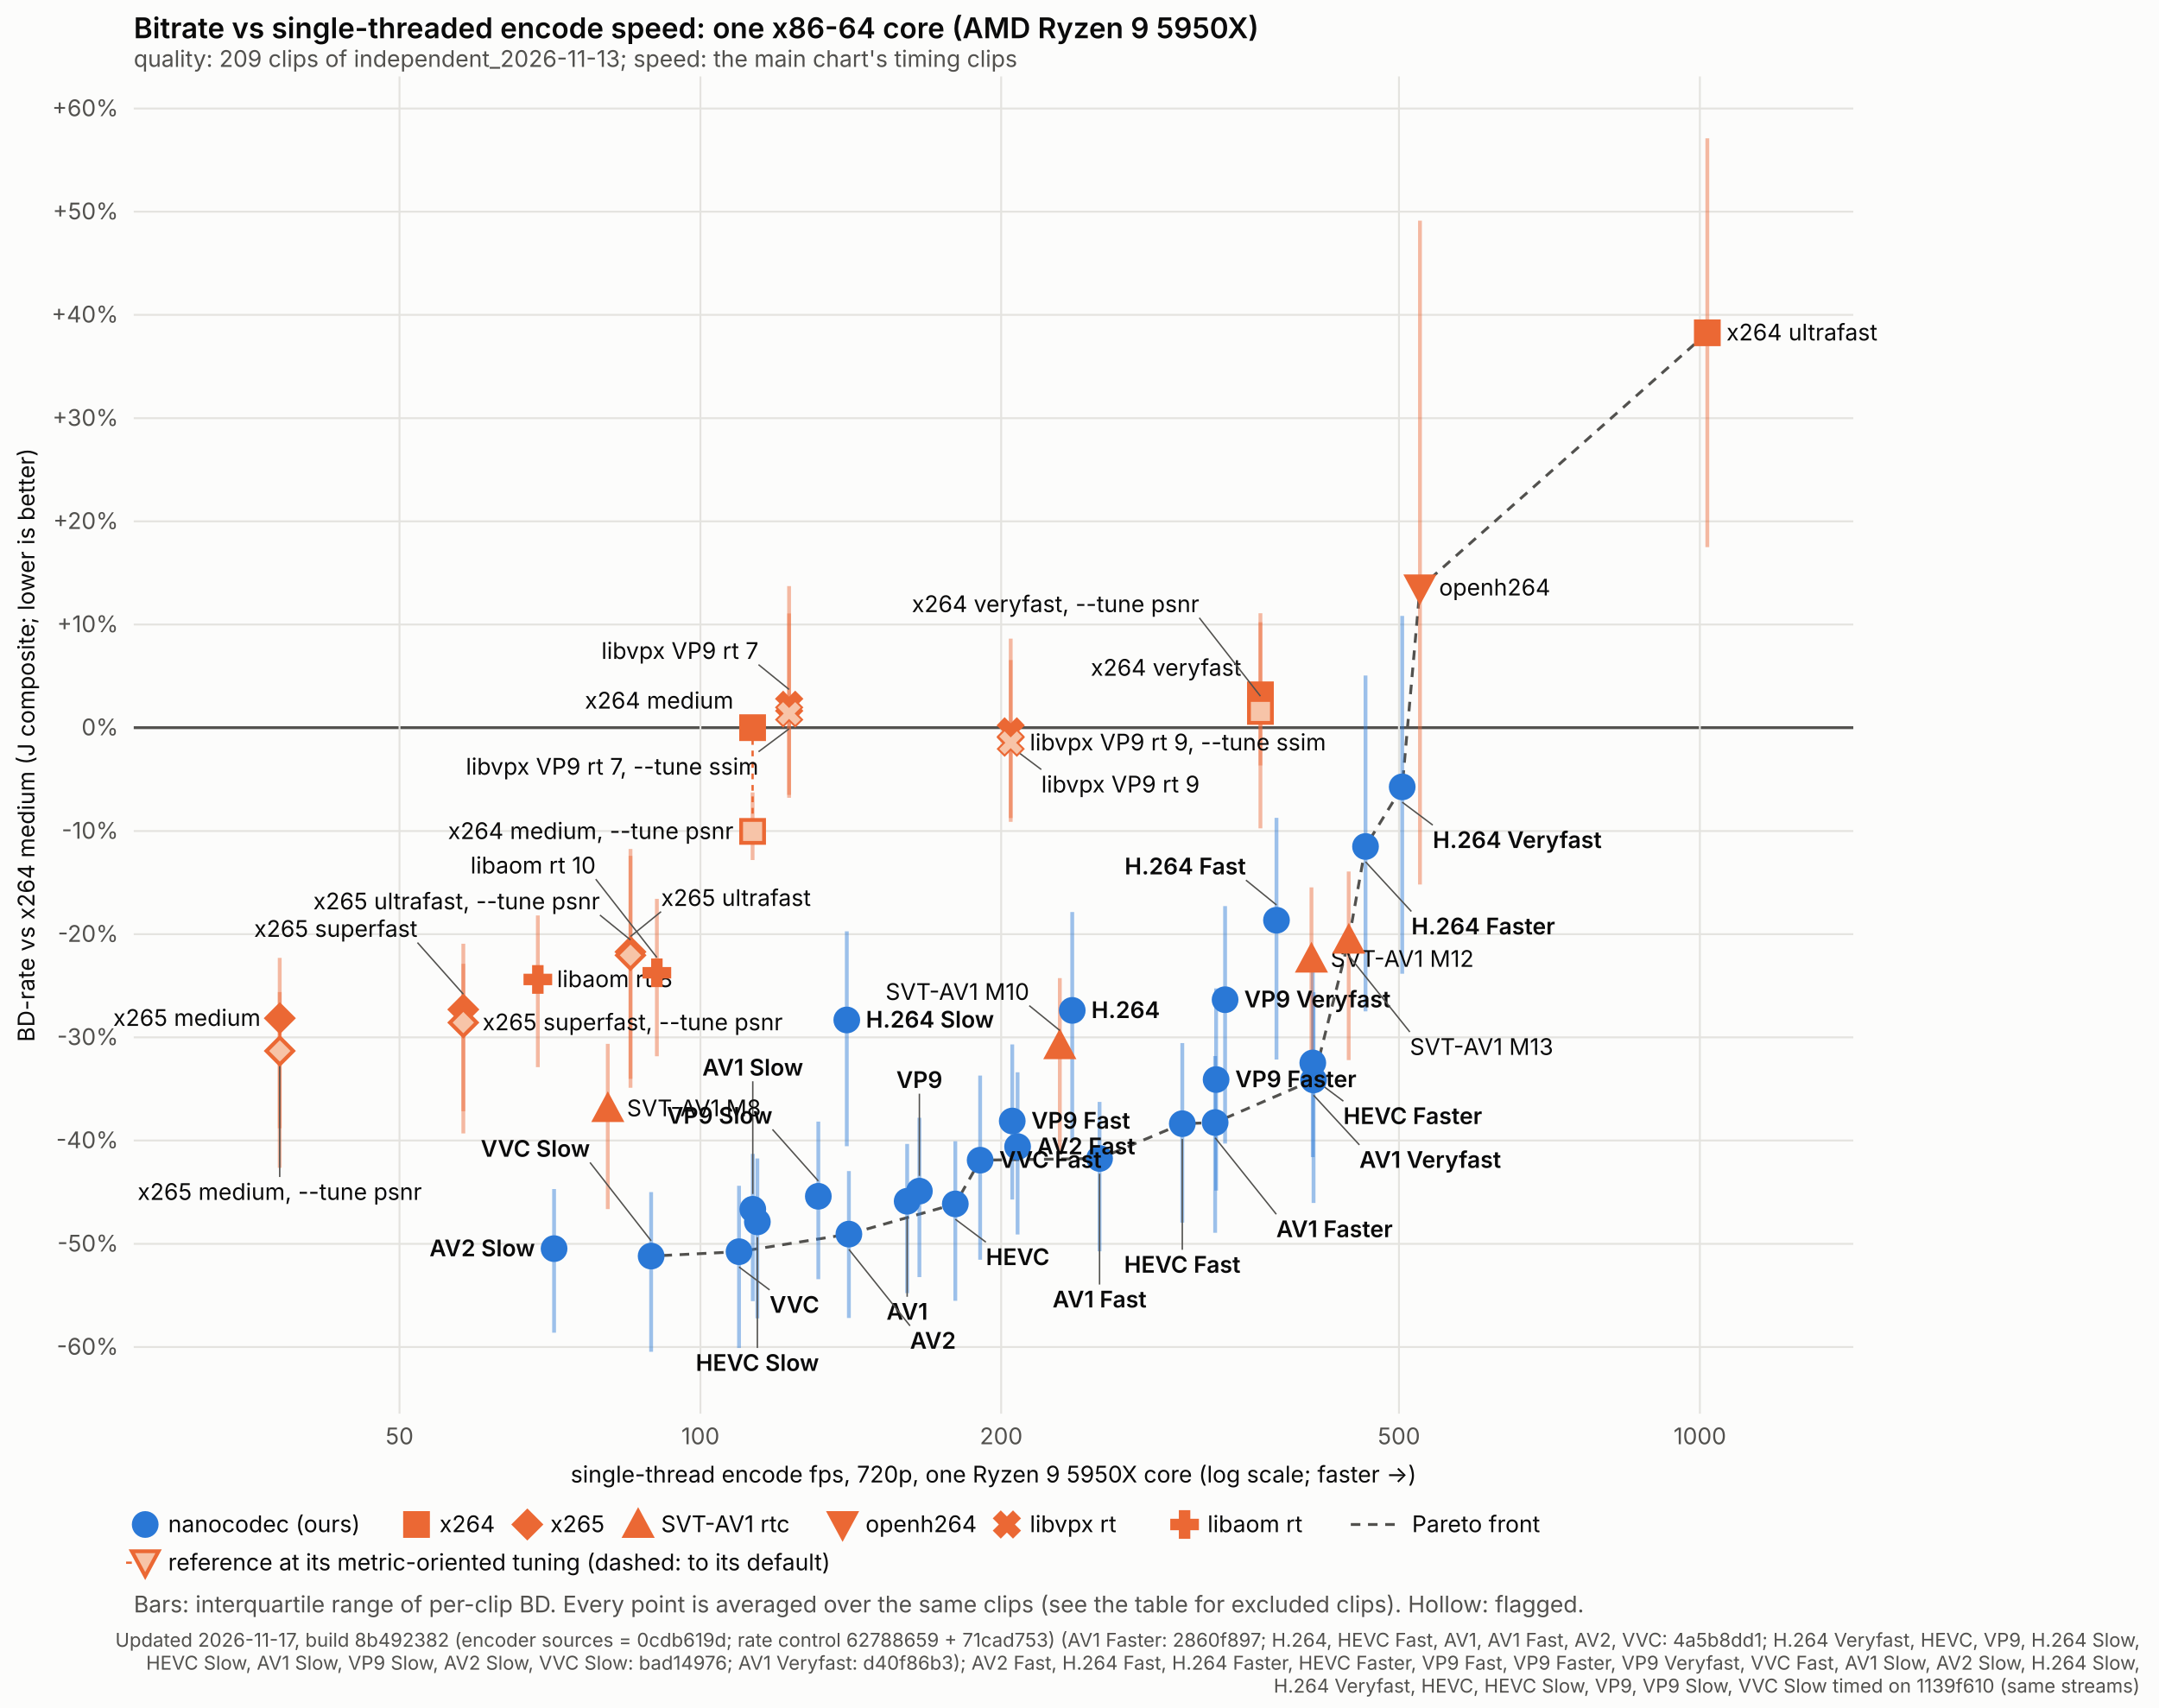
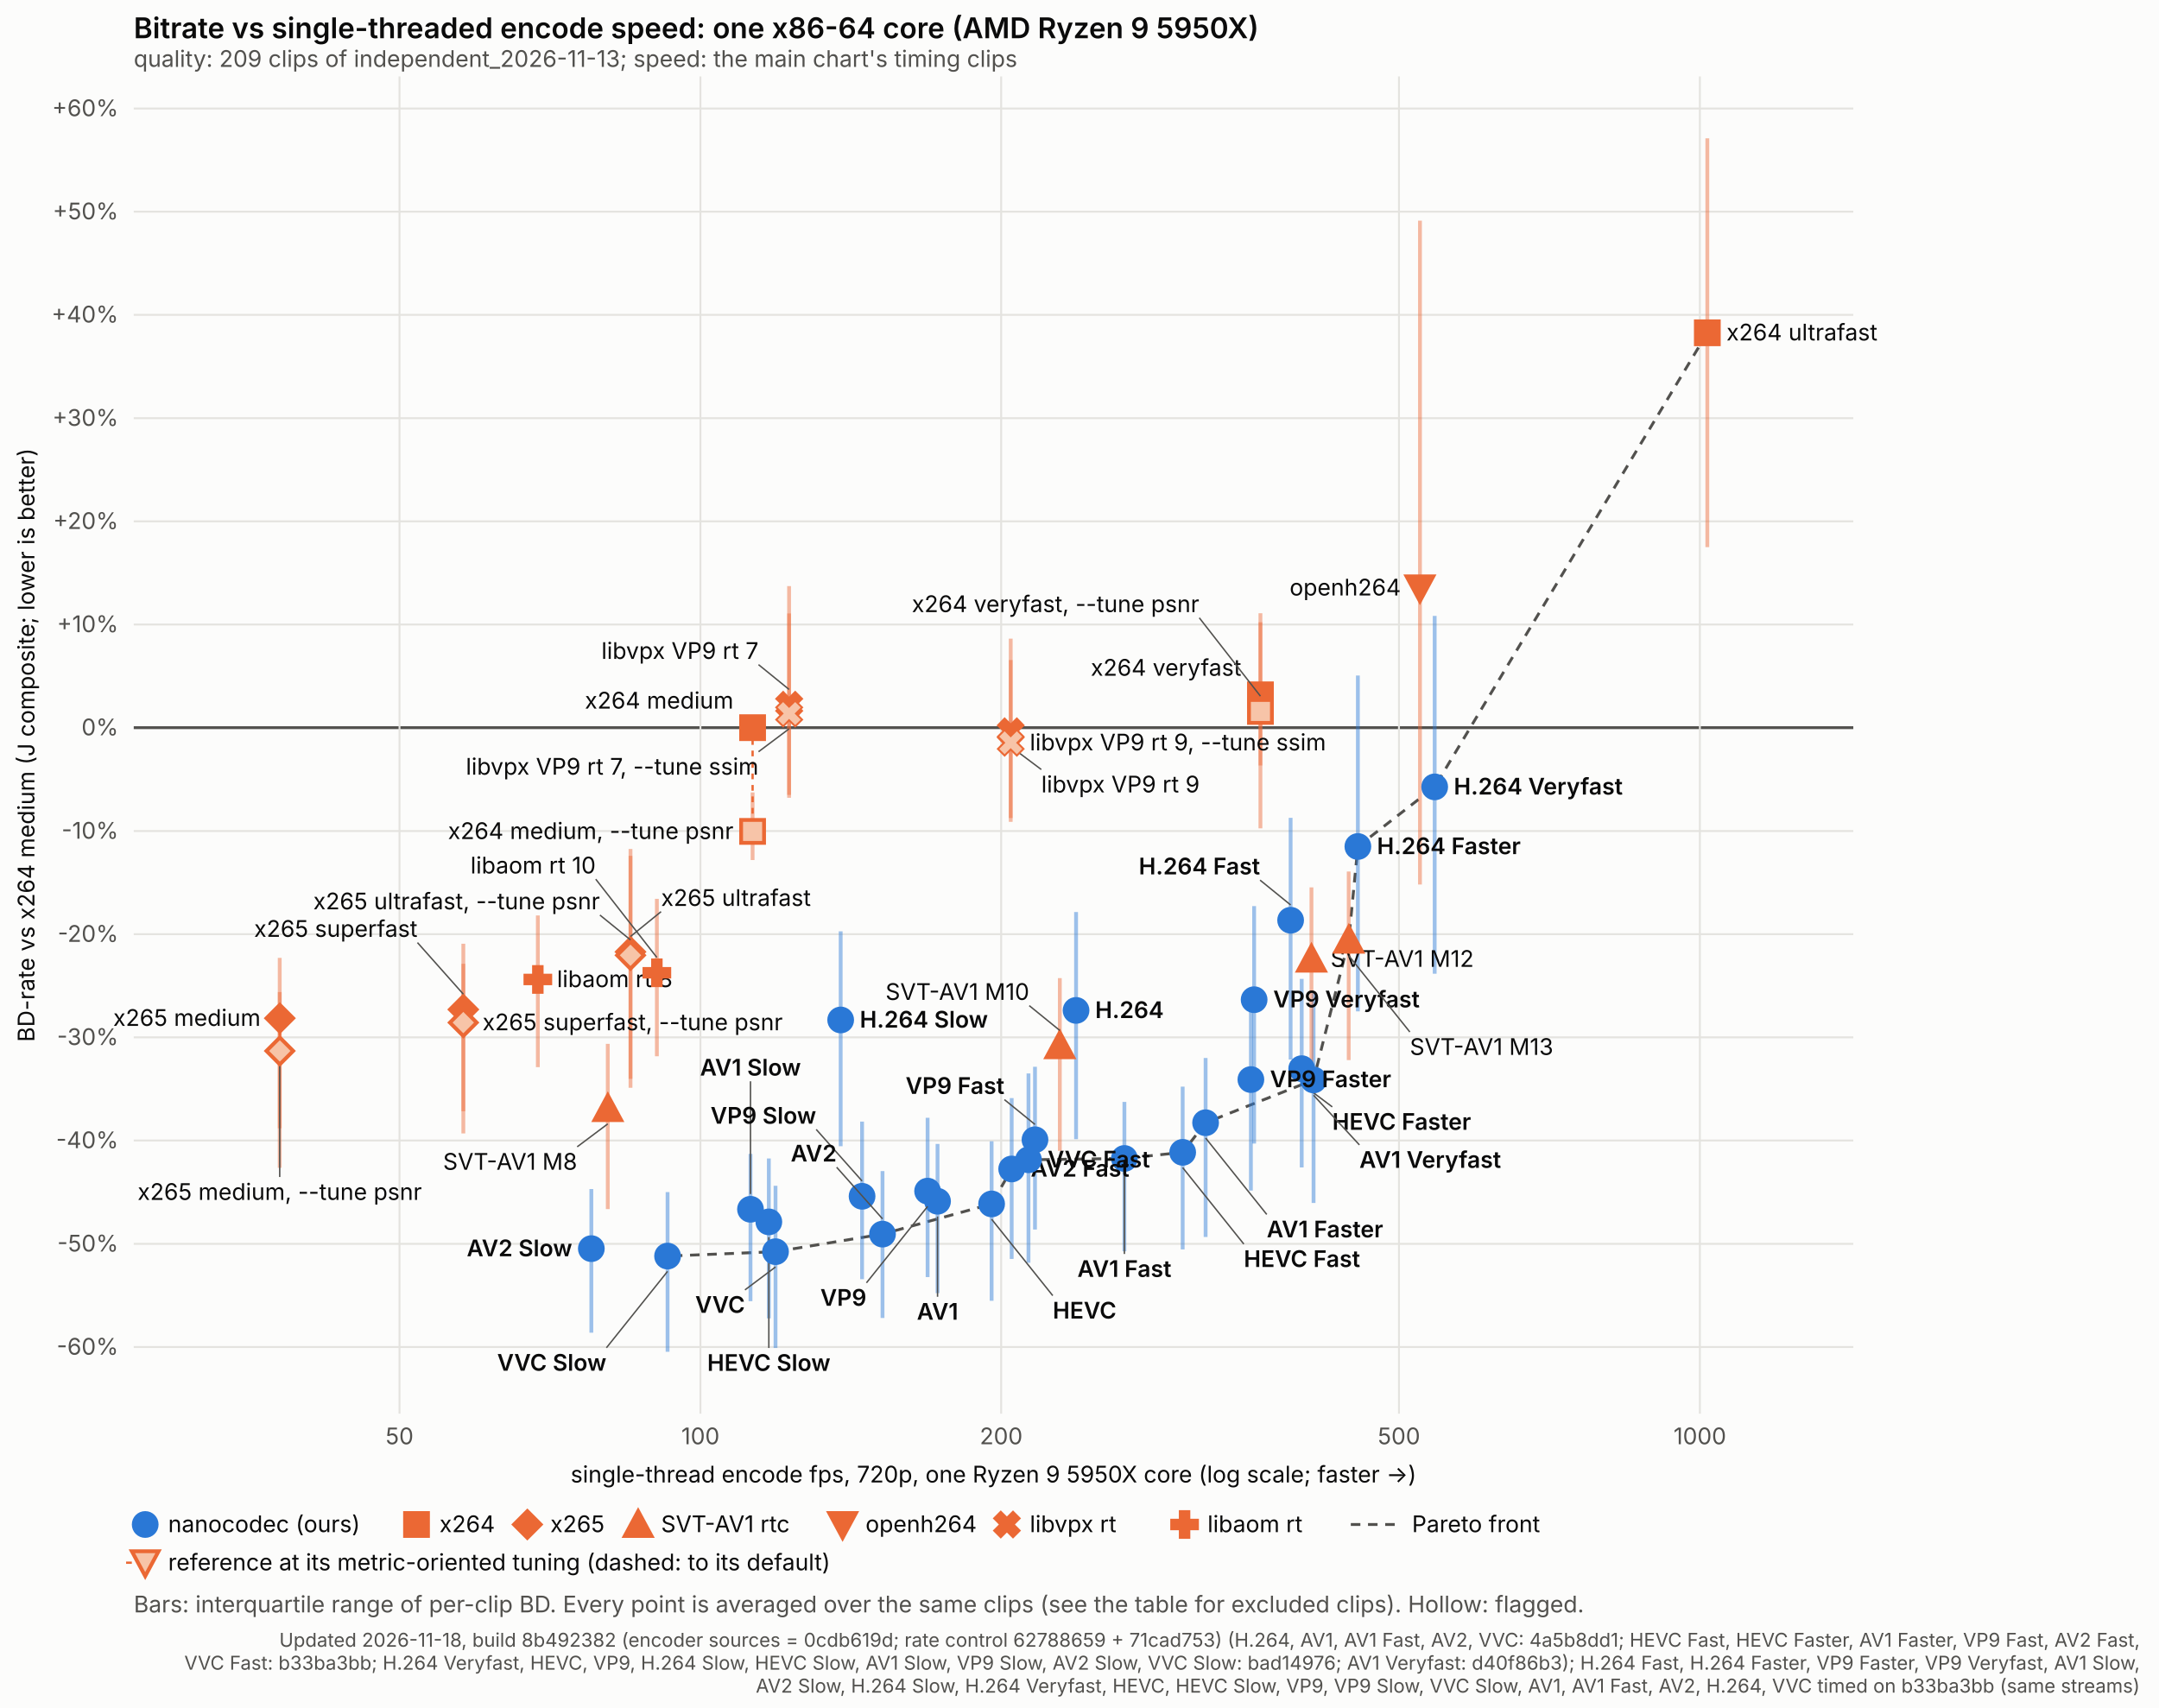
<svg xmlns="http://www.w3.org/2000/svg" viewBox="0 0 1130 894" width="1130" height="894" font-family="system-ui, -apple-system, Segoe UI, sans-serif" font-size="12">
  <rect width="1130" height="894" fill="#fcfcfb" />
  <text x="70" y="20" font-size="15" font-weight="600" fill="#0b0b0b">Bitrate vs single-threaded encode speed: one x86-64 core (AMD Ryzen 9 5950X)</text>
  <text x="70" y="35" fill="#52514e">quality: 209 clips of independent_2026-11-13; speed: the main chart's timing clips</text>
  <line x1="70" x2="970" y1="705.1" y2="705.1" stroke="#e4e3df" stroke-width="1" />
  <text x="62" y="709.1" text-anchor="end" fill="#52514e">-60%</text>
  <line x1="70" x2="970" y1="651.1" y2="651.1" stroke="#e4e3df" stroke-width="1" />
  <text x="62" y="655.1" text-anchor="end" fill="#52514e">-50%</text>
  <line x1="70" x2="970" y1="597.0" y2="597.0" stroke="#e4e3df" stroke-width="1" />
  <text x="62" y="601.0" text-anchor="end" fill="#52514e">-40%</text>
  <line x1="70" x2="970" y1="543.0" y2="543.0" stroke="#e4e3df" stroke-width="1" />
  <text x="62" y="547.0" text-anchor="end" fill="#52514e">-30%</text>
  <line x1="70" x2="970" y1="489.0" y2="489.0" stroke="#e4e3df" stroke-width="1" />
  <text x="62" y="493.0" text-anchor="end" fill="#52514e">-20%</text>
  <line x1="70" x2="970" y1="435.0" y2="435.0" stroke="#e4e3df" stroke-width="1" />
  <text x="62" y="439.0" text-anchor="end" fill="#52514e">-10%</text>
  <line x1="70" x2="970" y1="380.9" y2="380.9" stroke="#52514e" stroke-width="1.5" />
  <text x="62" y="384.9" text-anchor="end" fill="#52514e">0%</text>
  <line x1="70" x2="970" y1="326.9" y2="326.9" stroke="#e4e3df" stroke-width="1" />
  <text x="62" y="330.9" text-anchor="end" fill="#52514e">+10%</text>
  <line x1="70" x2="970" y1="272.9" y2="272.9" stroke="#e4e3df" stroke-width="1" />
  <text x="62" y="276.9" text-anchor="end" fill="#52514e">+20%</text>
  <line x1="70" x2="970" y1="218.9" y2="218.9" stroke="#e4e3df" stroke-width="1" />
  <text x="62" y="222.9" text-anchor="end" fill="#52514e">+30%</text>
  <line x1="70" x2="970" y1="164.8" y2="164.8" stroke="#e4e3df" stroke-width="1" />
  <text x="62" y="168.8" text-anchor="end" fill="#52514e">+40%</text>
  <line x1="70" x2="970" y1="110.8" y2="110.8" stroke="#e4e3df" stroke-width="1" />
  <text x="62" y="114.8" text-anchor="end" fill="#52514e">+50%</text>
  <line x1="70" x2="970" y1="56.8" y2="56.8" stroke="#e4e3df" stroke-width="1" />
  <text x="62" y="60.8" text-anchor="end" fill="#52514e">+60%</text>
  <line x1="209.1" x2="209.1" y1="40" y2="740" stroke="#e4e3df" />
  <text x="209.1" y="756" text-anchor="middle" fill="#52514e">50</text>
  <line x1="366.6" x2="366.6" y1="40" y2="740" stroke="#e4e3df" />
  <text x="366.6" y="756" text-anchor="middle" fill="#52514e">100</text>
  <line x1="524.0" x2="524.0" y1="40" y2="740" stroke="#e4e3df" />
  <text x="524.0" y="756" text-anchor="middle" fill="#52514e">200</text>
  <line x1="732.2" x2="732.2" y1="40" y2="740" stroke="#e4e3df" />
  <text x="732.2" y="756" text-anchor="middle" fill="#52514e">500</text>
  <line x1="889.7" x2="889.7" y1="40" y2="740" stroke="#e4e3df" />
  <text x="889.7" y="756" text-anchor="middle" fill="#52514e">1000</text>
  <text x="520.0" y="776" text-anchor="middle" fill="#0b0b0b">single-thread encode fps, 720p, one Ryzen 9 5950X core (log scale; faster →)</text>
  <text transform="translate(18,390.0) rotate(-90)" text-anchor="middle" fill="#0b0b0b">BD-rate vs x264 medium (J composite; lower is better)</text>
-   <polyline points="893.6,174.2 743.2,307.7 733.9,411.9 714.7,443.1 705.9,492.2 687.5,565.3 636.0,587.6 618.8,588.2 575.5,606.4 513.0,607.3 500.0,630.2 444.3,646.0 386.8,655.2 340.8,657.5" fill="none" stroke="#52514e" stroke-width="1.5" stroke-dasharray="5 4" />
+   <polyline points="893.6,174.2 750.9,411.9 710.7,443.1 705.9,492.2 687.5,565.3 631.0,587.7 619.0,603.2 588.5,606.4 538.3,607.1 529.5,611.9 519.0,630.2 461.9,646.0 405.9,655.2 349.4,657.5" fill="none" stroke="#52514e" stroke-width="1.5" stroke-dasharray="5 4" />
  <line x1="659.7" y1="363.7" x2="659.7" y2="372.4" stroke="#eb6834" stroke-width="1.2" stroke-dasharray="3 3" />
  <line x1="393.9" y1="380.9" x2="393.9" y2="435.2" stroke="#eb6834" stroke-width="1.2" stroke-dasharray="3 3" />
  <line x1="330.0" y1="498.2" x2="330.0" y2="500.0" stroke="#eb6834" stroke-width="1.2" stroke-dasharray="3 3" />
  <line x1="242.5" y1="528.4" x2="242.5" y2="535.3" stroke="#eb6834" stroke-width="1.2" stroke-dasharray="3 3" />
  <line x1="146.4" y1="533.0" x2="146.4" y2="550.1" stroke="#eb6834" stroke-width="1.2" stroke-dasharray="3 3" />
  <line x1="413.0" y1="368.9" x2="413.0" y2="373.5" stroke="#eb6834" stroke-width="1.2" stroke-dasharray="3 3" />
  <line x1="529.0" y1="382.8" x2="529.0" y2="388.8" stroke="#eb6834" stroke-width="1.2" stroke-dasharray="3 3" />
  <line x1="393.9" x2="393.9" y1="380.9" y2="380.9" stroke="#eb6834" stroke-opacity="0.45" stroke-width="2" />
-   <line x1="443.2" x2="443.2" y1="600.0" y2="487.5" stroke="#2a78d6" stroke-opacity="0.45" stroke-width="2" />
-   <line x1="561.2" x2="561.2" y1="596.3" y2="477.4" stroke="#2a78d6" stroke-opacity="0.45" stroke-width="2" />
-   <line x1="668.1" x2="668.1" y1="554.6" y2="428.1" stroke="#2a78d6" stroke-opacity="0.45" stroke-width="2" />
-   <line x1="714.7" x2="714.7" y1="529.4" y2="353.6" stroke="#2a78d6" stroke-opacity="0.45" stroke-width="2" />
-   <line x1="733.9" x2="733.9" y1="509.7" y2="322.4" stroke="#2a78d6" stroke-opacity="0.45" stroke-width="2" />
-   <line x1="396.4" x2="396.4" y1="690.1" y2="606.4" stroke="#2a78d6" stroke-opacity="0.45" stroke-width="2" />
-   <line x1="500.0" x2="500.0" y1="680.9" y2="597.4" stroke="#2a78d6" stroke-opacity="0.45" stroke-width="2" />
-   <line x1="618.8" x2="618.8" y1="640.0" y2="546.0" stroke="#2a78d6" stroke-opacity="0.45" stroke-width="2" />
-   <line x1="687.1" x2="687.1" y1="605.7" y2="508.2" stroke="#2a78d6" stroke-opacity="0.45" stroke-width="2" />
-   <line x1="394.0" x2="394.0" y1="681.1" y2="604.0" stroke="#2a78d6" stroke-opacity="0.45" stroke-width="2" />
-   <line x1="474.8" x2="474.8" y1="676.9" y2="598.8" stroke="#2a78d6" stroke-opacity="0.45" stroke-width="2" />
-   <line x1="575.5" x2="575.5" y1="655.0" y2="576.8" stroke="#2a78d6" stroke-opacity="0.45" stroke-width="2" />
-   <line x1="636.0" x2="636.0" y1="645.3" y2="552.8" stroke="#2a78d6" stroke-opacity="0.45" stroke-width="2" />
+   <line x1="440.0" x2="440.0" y1="600.0" y2="487.5" stroke="#2a78d6" stroke-opacity="0.45" stroke-width="2" />
+   <line x1="563.2" x2="563.2" y1="596.3" y2="477.4" stroke="#2a78d6" stroke-opacity="0.45" stroke-width="2" />
+   <line x1="675.5" x2="675.5" y1="554.6" y2="428.1" stroke="#2a78d6" stroke-opacity="0.45" stroke-width="2" />
+   <line x1="710.7" x2="710.7" y1="529.4" y2="353.6" stroke="#2a78d6" stroke-opacity="0.45" stroke-width="2" />
+   <line x1="750.9" x2="750.9" y1="509.7" y2="322.4" stroke="#2a78d6" stroke-opacity="0.45" stroke-width="2" />
+   <line x1="402.4" x2="402.4" y1="690.1" y2="606.4" stroke="#2a78d6" stroke-opacity="0.45" stroke-width="2" />
+   <line x1="519.0" x2="519.0" y1="680.9" y2="597.4" stroke="#2a78d6" stroke-opacity="0.45" stroke-width="2" />
+   <line x1="619.0" x2="619.0" y1="654.0" y2="568.8" stroke="#2a78d6" stroke-opacity="0.45" stroke-width="2" />
+   <line x1="681.3" x2="681.3" y1="611.1" y2="512.4" stroke="#2a78d6" stroke-opacity="0.45" stroke-width="2" />
+   <line x1="392.8" x2="392.8" y1="681.1" y2="604.0" stroke="#2a78d6" stroke-opacity="0.45" stroke-width="2" />
+   <line x1="490.7" x2="490.7" y1="676.9" y2="598.8" stroke="#2a78d6" stroke-opacity="0.45" stroke-width="2" />
+   <line x1="588.5" x2="588.5" y1="655.0" y2="576.8" stroke="#2a78d6" stroke-opacity="0.45" stroke-width="2" />
+   <line x1="631.0" x2="631.0" y1="647.5" y2="553.8" stroke="#2a78d6" stroke-opacity="0.45" stroke-width="2" />
  <line x1="687.5" x2="687.5" y1="629.7" y2="519.3" stroke="#2a78d6" stroke-opacity="0.45" stroke-width="2" />
-   <line x1="428.3" x2="428.3" y1="669.6" y2="587.1" stroke="#2a78d6" stroke-opacity="0.45" stroke-width="2" />
-   <line x1="481.2" x2="481.2" y1="668.5" y2="585.1" stroke="#2a78d6" stroke-opacity="0.45" stroke-width="2" />
-   <line x1="529.8" x2="529.8" y1="627.9" y2="546.7" stroke="#2a78d6" stroke-opacity="0.45" stroke-width="2" />
-   <line x1="636.5" x2="636.5" y1="623.2" y2="517.4" stroke="#2a78d6" stroke-opacity="0.45" stroke-width="2" />
-   <line x1="641.2" x2="641.2" y1="598.6" y2="474.3" stroke="#2a78d6" stroke-opacity="0.45" stroke-width="2" />
-   <line x1="290.0" x2="290.0" y1="697.6" y2="622.4" stroke="#2a78d6" stroke-opacity="0.45" stroke-width="2" />
-   <line x1="444.3" x2="444.3" y1="689.9" y2="613.0" stroke="#2a78d6" stroke-opacity="0.45" stroke-width="2" />
-   <line x1="532.6" x2="532.6" y1="646.2" y2="561.3" stroke="#2a78d6" stroke-opacity="0.45" stroke-width="2" />
-   <line x1="340.8" x2="340.8" y1="707.6" y2="624.0" stroke="#2a78d6" stroke-opacity="0.45" stroke-width="2" />
-   <line x1="386.8" x2="386.8" y1="705.6" y2="620.7" stroke="#2a78d6" stroke-opacity="0.45" stroke-width="2" />
-   <line x1="513.0" x2="513.0" y1="659.4" y2="563.0" stroke="#2a78d6" stroke-opacity="0.45" stroke-width="2" />
+   <line x1="451.2" x2="451.2" y1="669.6" y2="587.1" stroke="#2a78d6" stroke-opacity="0.45" stroke-width="2" />
+   <line x1="485.5" x2="485.5" y1="668.5" y2="585.1" stroke="#2a78d6" stroke-opacity="0.45" stroke-width="2" />
+   <line x1="541.7" x2="541.7" y1="643.6" y2="558.4" stroke="#2a78d6" stroke-opacity="0.45" stroke-width="2" />
+   <line x1="654.7" x2="654.7" y1="623.2" y2="517.4" stroke="#2a78d6" stroke-opacity="0.45" stroke-width="2" />
+   <line x1="656.4" x2="656.4" y1="598.6" y2="474.3" stroke="#2a78d6" stroke-opacity="0.45" stroke-width="2" />
+   <line x1="309.5" x2="309.5" y1="697.6" y2="622.4" stroke="#2a78d6" stroke-opacity="0.45" stroke-width="2" />
+   <line x1="461.9" x2="461.9" y1="689.9" y2="613.0" stroke="#2a78d6" stroke-opacity="0.45" stroke-width="2" />
+   <line x1="529.5" x2="529.5" y1="659.0" y2="574.8" stroke="#2a78d6" stroke-opacity="0.45" stroke-width="2" />
+   <line x1="349.4" x2="349.4" y1="707.6" y2="624.0" stroke="#2a78d6" stroke-opacity="0.45" stroke-width="2" />
+   <line x1="405.9" x2="405.9" y1="705.6" y2="620.7" stroke="#2a78d6" stroke-opacity="0.45" stroke-width="2" />
+   <line x1="538.3" x2="538.3" y1="661.0" y2="561.9" stroke="#2a78d6" stroke-opacity="0.45" stroke-width="2" />
  <line x1="743.2" x2="743.2" y1="463.0" y2="115.5" stroke="#eb6834" stroke-opacity="0.45" stroke-width="2" />
  <line x1="893.6" x2="893.6" y1="286.4" y2="72.4" stroke="#eb6834" stroke-opacity="0.45" stroke-width="2" />
  <line x1="659.7" x2="659.7" y1="400.7" y2="325.7" stroke="#eb6834" stroke-opacity="0.45" stroke-width="2" />
  <line x1="330.0" x2="330.0" y1="564.7" y2="444.4" stroke="#eb6834" stroke-opacity="0.45" stroke-width="2" />
  <line x1="242.5" x2="242.5" y1="581.7" y2="494.0" stroke="#eb6834" stroke-opacity="0.45" stroke-width="2" />
  <line x1="146.4" x2="146.4" y1="590.6" y2="501.4" stroke="#eb6834" stroke-opacity="0.45" stroke-width="2" />
  <line x1="318.1" x2="318.1" y1="632.9" y2="546.4" stroke="#eb6834" stroke-opacity="0.45" stroke-width="2" />
  <line x1="554.7" x2="554.7" y1="602.4" y2="512.0" stroke="#eb6834" stroke-opacity="0.45" stroke-width="2" />
  <line x1="686.4" x2="686.4" y1="570.7" y2="464.5" stroke="#eb6834" stroke-opacity="0.45" stroke-width="2" />
  <line x1="705.9" x2="705.9" y1="554.9" y2="456.2" stroke="#eb6834" stroke-opacity="0.45" stroke-width="2" />
  <line x1="413.0" x2="413.0" y1="417.6" y2="306.8" stroke="#eb6834" stroke-opacity="0.45" stroke-width="2" />
  <line x1="529.0" x2="529.0" y1="428.2" y2="334.3" stroke="#eb6834" stroke-opacity="0.45" stroke-width="2" />
  <line x1="281.5" x2="281.5" y1="558.6" y2="479.2" stroke="#eb6834" stroke-opacity="0.45" stroke-width="2" />
  <line x1="343.8" x2="343.8" y1="552.9" y2="470.5" stroke="#eb6834" stroke-opacity="0.45" stroke-width="2" />
  <line x1="659.7" x2="659.7" y1="433.6" y2="321.0" stroke="#eb6834" stroke-opacity="0.45" stroke-width="2" />
  <line x1="393.9" x2="393.9" y1="450.2" y2="414.8" stroke="#eb6834" stroke-opacity="0.45" stroke-width="2" />
  <line x1="330.0" x2="330.0" y1="569.4" y2="448.0" stroke="#eb6834" stroke-opacity="0.45" stroke-width="2" />
  <line x1="242.5" x2="242.5" y1="593.3" y2="504.5" stroke="#eb6834" stroke-opacity="0.45" stroke-width="2" />
  <line x1="146.4" x2="146.4" y1="611.3" y2="519.3" stroke="#eb6834" stroke-opacity="0.45" stroke-width="2" />
  <line x1="413.0" x2="413.0" y1="416.1" y2="321.1" stroke="#eb6834" stroke-opacity="0.45" stroke-width="2" />
  <line x1="529.0" x2="529.0" y1="430.2" y2="345.5" stroke="#eb6834" stroke-opacity="0.45" stroke-width="2" />
  <g>
    <rect x="387.9" y="374.9" width="12" height="12" fill="#eb6834" stroke="#eb6834" stroke-width="2" />
  </g>
  <text x="383.9" y="370.9" text-anchor="end" fill="#0b0b0b">x264 medium</text>
  <g>
-     <circle cx="443.2" cy="533.9" r="6" fill="#2a78d6" stroke="#2a78d6" stroke-width="2" />
-   </g>
-   <text x="453.2" y="537.9" text-anchor="start" fill="#0b0b0b" font-weight="600">H.264 Slow</text>
-   <g>
-     <circle cx="561.2" cy="528.9" r="6" fill="#2a78d6" stroke="#2a78d6" stroke-width="2" />
-   </g>
-   <text x="571.2" y="532.9" text-anchor="start" fill="#0b0b0b" font-weight="600">H.264</text>
-   <g>
-     <circle cx="668.1" cy="481.7" r="6" fill="#2a78d6" stroke="#2a78d6" stroke-width="2" />
-   </g>
-   <line x1="668.1" y1="473.7" x2="652.1" y2="460.7" stroke="#52514e" stroke-width="0.75" />
-   <text x="652.1" y="457.7" text-anchor="end" fill="#0b0b0b" font-weight="600">H.264 Fast</text>
-   <g>
-     <circle cx="714.7" cy="443.1" r="6" fill="#2a78d6" stroke="#2a78d6" stroke-width="2" />
-   </g>
-   <line x1="714.7" y1="451.1" x2="738.7" y2="477.1" stroke="#52514e" stroke-width="0.75" />
-   <text x="738.7" y="489.1" text-anchor="start" fill="#0b0b0b" font-weight="600">H.264 Faster</text>
-   <g>
-     <circle cx="733.9" cy="411.9" r="6" fill="#2a78d6" stroke="#2a78d6" stroke-width="2" />
-   </g>
-   <line x1="733.9" y1="419.9" x2="749.9" y2="431.9" stroke="#52514e" stroke-width="0.75" />
-   <text x="749.9" y="443.9" text-anchor="start" fill="#0b0b0b" font-weight="600">H.264 Veryfast</text>
-   <g>
-     <circle cx="396.4" cy="639.6" r="6" fill="#2a78d6" stroke="#2a78d6" stroke-width="2" />
-   </g>
-   <line x1="396.4" y1="647.6" x2="396.4" y2="705.6" stroke="#52514e" stroke-width="0.75" />
-   <text x="396.4" y="717.6" text-anchor="middle" fill="#0b0b0b" font-weight="600">HEVC Slow</text>
-   <g>
-     <circle cx="500.0" cy="630.2" r="6" fill="#2a78d6" stroke="#2a78d6" stroke-width="2" />
-   </g>
-   <line x1="500.0" y1="638.2" x2="516.0" y2="650.2" stroke="#52514e" stroke-width="0.75" />
-   <text x="516.0" y="662.2" text-anchor="start" fill="#0b0b0b" font-weight="600">HEVC</text>
-   <g>
-     <circle cx="618.8" cy="588.2" r="6" fill="#2a78d6" stroke="#2a78d6" stroke-width="2" />
-   </g>
-   <line x1="618.8" y1="596.2" x2="618.8" y2="654.2" stroke="#52514e" stroke-width="0.75" />
-   <text x="618.8" y="666.2" text-anchor="middle" fill="#0b0b0b" font-weight="600">HEVC Fast</text>
-   <g>
-     <circle cx="687.1" cy="556.4" r="6" fill="#2a78d6" stroke="#2a78d6" stroke-width="2" />
-   </g>
-   <line x1="687.1" y1="564.4" x2="703.1" y2="576.4" stroke="#52514e" stroke-width="0.75" />
-   <text x="703.1" y="588.4" text-anchor="start" fill="#0b0b0b" font-weight="600">HEVC Faster</text>
-   <g>
-     <circle cx="394.0" cy="633.0" r="6" fill="#2a78d6" stroke="#2a78d6" stroke-width="2" />
-   </g>
-   <line x1="394.0" y1="625.0" x2="394.0" y2="566.0" stroke="#52514e" stroke-width="0.75" />
-   <text x="394.0" y="563.0" text-anchor="middle" fill="#0b0b0b" font-weight="600">AV1 Slow</text>
-   <g>
-     <circle cx="474.8" cy="628.8" r="6" fill="#2a78d6" stroke="#2a78d6" stroke-width="2" />
-   </g>
-   <line x1="474.8" y1="636.8" x2="474.8" y2="678.8" stroke="#52514e" stroke-width="0.75" />
-   <text x="474.8" y="690.8" text-anchor="middle" fill="#0b0b0b" font-weight="600">AV1</text>
-   <g>
-     <circle cx="575.5" cy="606.4" r="6" fill="#2a78d6" stroke="#2a78d6" stroke-width="2" />
-   </g>
-   <line x1="575.5" y1="614.4" x2="575.5" y2="672.4" stroke="#52514e" stroke-width="0.75" />
-   <text x="575.5" y="684.4" text-anchor="middle" fill="#0b0b0b" font-weight="600">AV1 Fast</text>
-   <g>
-     <circle cx="636.0" cy="587.6" r="6" fill="#2a78d6" stroke="#2a78d6" stroke-width="2" />
-   </g>
-   <line x1="636.0" y1="595.6" x2="668.0" y2="635.6" stroke="#52514e" stroke-width="0.75" />
-   <text x="668.0" y="647.6" text-anchor="start" fill="#0b0b0b" font-weight="600">AV1 Faster</text>
+     <circle cx="440.0" cy="533.9" r="6" fill="#2a78d6" stroke="#2a78d6" stroke-width="2" />
+   </g>
+   <text x="450.0" y="537.9" text-anchor="start" fill="#0b0b0b" font-weight="600">H.264 Slow</text>
+   <g>
+     <circle cx="563.2" cy="528.9" r="6" fill="#2a78d6" stroke="#2a78d6" stroke-width="2" />
+   </g>
+   <text x="573.2" y="532.9" text-anchor="start" fill="#0b0b0b" font-weight="600">H.264</text>
+   <g>
+     <circle cx="675.5" cy="481.7" r="6" fill="#2a78d6" stroke="#2a78d6" stroke-width="2" />
+   </g>
+   <line x1="675.5" y1="473.7" x2="659.5" y2="460.7" stroke="#52514e" stroke-width="0.75" />
+   <text x="659.5" y="457.7" text-anchor="end" fill="#0b0b0b" font-weight="600">H.264 Fast</text>
+   <g>
+     <circle cx="710.7" cy="443.1" r="6" fill="#2a78d6" stroke="#2a78d6" stroke-width="2" />
+   </g>
+   <text x="720.7" y="447.1" text-anchor="start" fill="#0b0b0b" font-weight="600">H.264 Faster</text>
+   <g>
+     <circle cx="750.9" cy="411.9" r="6" fill="#2a78d6" stroke="#2a78d6" stroke-width="2" />
+   </g>
+   <text x="760.9" y="415.9" text-anchor="start" fill="#0b0b0b" font-weight="600">H.264 Veryfast</text>
+   <g>
+     <circle cx="402.4" cy="639.6" r="6" fill="#2a78d6" stroke="#2a78d6" stroke-width="2" />
+   </g>
+   <line x1="402.4" y1="647.6" x2="402.4" y2="705.6" stroke="#52514e" stroke-width="0.75" />
+   <text x="402.4" y="717.6" text-anchor="middle" fill="#0b0b0b" font-weight="600">HEVC Slow</text>
+   <g>
+     <circle cx="519.0" cy="630.2" r="6" fill="#2a78d6" stroke="#2a78d6" stroke-width="2" />
+   </g>
+   <line x1="519.0" y1="638.2" x2="551.0" y2="678.2" stroke="#52514e" stroke-width="0.75" />
+   <text x="551.0" y="690.2" text-anchor="start" fill="#0b0b0b" font-weight="600">HEVC</text>
+   <g>
+     <circle cx="619.0" cy="603.2" r="6" fill="#2a78d6" stroke="#2a78d6" stroke-width="2" />
+   </g>
+   <line x1="619.0" y1="611.2" x2="651.0" y2="651.2" stroke="#52514e" stroke-width="0.75" />
+   <text x="651.0" y="663.2" text-anchor="start" fill="#0b0b0b" font-weight="600">HEVC Fast</text>
+   <g>
+     <circle cx="681.3" cy="559.4" r="6" fill="#2a78d6" stroke="#2a78d6" stroke-width="2" />
+   </g>
+   <line x1="681.3" y1="567.4" x2="697.3" y2="579.4" stroke="#52514e" stroke-width="0.75" />
+   <text x="697.3" y="591.4" text-anchor="start" fill="#0b0b0b" font-weight="600">HEVC Faster</text>
+   <g>
+     <circle cx="392.8" cy="633.0" r="6" fill="#2a78d6" stroke="#2a78d6" stroke-width="2" />
+   </g>
+   <line x1="392.8" y1="625.0" x2="392.8" y2="566.0" stroke="#52514e" stroke-width="0.75" />
+   <text x="392.8" y="563.0" text-anchor="middle" fill="#0b0b0b" font-weight="600">AV1 Slow</text>
+   <g>
+     <circle cx="490.7" cy="628.8" r="6" fill="#2a78d6" stroke="#2a78d6" stroke-width="2" />
+   </g>
+   <line x1="490.7" y1="636.8" x2="490.7" y2="678.8" stroke="#52514e" stroke-width="0.75" />
+   <text x="490.7" y="690.8" text-anchor="middle" fill="#0b0b0b" font-weight="600">AV1</text>
+   <g>
+     <circle cx="588.5" cy="606.4" r="6" fill="#2a78d6" stroke="#2a78d6" stroke-width="2" />
+   </g>
+   <line x1="588.5" y1="614.4" x2="588.5" y2="656.4" stroke="#52514e" stroke-width="0.75" />
+   <text x="588.5" y="668.4" text-anchor="middle" fill="#0b0b0b" font-weight="600">AV1 Fast</text>
+   <g>
+     <circle cx="631.0" cy="587.7" r="6" fill="#2a78d6" stroke="#2a78d6" stroke-width="2" />
+   </g>
+   <line x1="631.0" y1="595.7" x2="663.0" y2="635.7" stroke="#52514e" stroke-width="0.75" />
+   <text x="663.0" y="647.7" text-anchor="start" fill="#0b0b0b" font-weight="600">AV1 Faster</text>
  <g>
    <circle cx="687.5" cy="565.3" r="6" fill="#2a78d6" stroke="#2a78d6" stroke-width="2" />
  </g>
  <line x1="687.5" y1="573.3" x2="711.5" y2="599.3" stroke="#52514e" stroke-width="0.75" />
  <text x="711.5" y="611.3" text-anchor="start" fill="#0b0b0b" font-weight="600">AV1 Veryfast</text>
  <g>
-     <circle cx="428.3" cy="626.2" r="6" fill="#2a78d6" stroke="#2a78d6" stroke-width="2" />
-   </g>
-   <line x1="428.3" y1="618.2" x2="404.3" y2="591.2" stroke="#52514e" stroke-width="0.75" />
-   <text x="404.3" y="588.2" text-anchor="end" fill="#0b0b0b" font-weight="600">VP9 Slow</text>
-   <g>
-     <circle cx="481.2" cy="623.5" r="6" fill="#2a78d6" stroke="#2a78d6" stroke-width="2" />
-   </g>
-   <line x1="481.2" y1="615.5" x2="481.2" y2="572.5" stroke="#52514e" stroke-width="0.75" />
-   <text x="481.2" y="569.5" text-anchor="middle" fill="#0b0b0b" font-weight="600">VP9</text>
-   <g>
-     <circle cx="529.8" cy="586.8" r="6" fill="#2a78d6" stroke="#2a78d6" stroke-width="2" />
-   </g>
-   <text x="539.8" y="590.8" text-anchor="start" fill="#0b0b0b" font-weight="600">VP9 Fast</text>
-   <g>
-     <circle cx="636.5" cy="565.1" r="6" fill="#2a78d6" stroke="#2a78d6" stroke-width="2" />
-   </g>
-   <text x="646.5" y="569.1" text-anchor="start" fill="#0b0b0b" font-weight="600">VP9 Faster</text>
-   <g>
-     <circle cx="641.2" cy="523.3" r="6" fill="#2a78d6" stroke="#2a78d6" stroke-width="2" />
-   </g>
-   <text x="651.2" y="527.3" text-anchor="start" fill="#0b0b0b" font-weight="600">VP9 Veryfast</text>
-   <g>
-     <circle cx="290.0" cy="653.6" r="6" fill="#2a78d6" stroke="#2a78d6" stroke-width="2" />
-   </g>
-   <text x="280.0" y="657.6" text-anchor="end" fill="#0b0b0b" font-weight="600">AV2 Slow</text>
-   <g>
-     <circle cx="444.3" cy="646.0" r="6" fill="#2a78d6" stroke="#2a78d6" stroke-width="2" />
-   </g>
-   <line x1="444.3" y1="654.0" x2="476.3" y2="694.0" stroke="#52514e" stroke-width="0.75" />
-   <text x="476.3" y="706.0" text-anchor="start" fill="#0b0b0b" font-weight="600">AV2</text>
-   <g>
-     <circle cx="532.6" cy="600.2" r="6" fill="#2a78d6" stroke="#2a78d6" stroke-width="2" />
-   </g>
-   <text x="542.6" y="604.2" text-anchor="start" fill="#0b0b0b" font-weight="600">AV2 Fast</text>
-   <g>
-     <circle cx="340.8" cy="657.5" r="6" fill="#2a78d6" stroke="#2a78d6" stroke-width="2" />
-   </g>
-   <line x1="340.8" y1="649.5" x2="308.8" y2="608.5" stroke="#52514e" stroke-width="0.75" />
-   <text x="308.8" y="605.5" text-anchor="end" fill="#0b0b0b" font-weight="600">VVC Slow</text>
-   <g>
-     <circle cx="386.8" cy="655.2" r="6" fill="#2a78d6" stroke="#2a78d6" stroke-width="2" />
-   </g>
-   <line x1="386.8" y1="663.2" x2="402.8" y2="675.2" stroke="#52514e" stroke-width="0.75" />
-   <text x="402.8" y="687.2" text-anchor="start" fill="#0b0b0b" font-weight="600">VVC</text>
-   <g>
-     <circle cx="513.0" cy="607.3" r="6" fill="#2a78d6" stroke="#2a78d6" stroke-width="2" />
-   </g>
-   <text x="523.0" y="611.3" text-anchor="start" fill="#0b0b0b" font-weight="600">VVC Fast</text>
+     <circle cx="451.2" cy="626.2" r="6" fill="#2a78d6" stroke="#2a78d6" stroke-width="2" />
+   </g>
+   <line x1="451.2" y1="618.2" x2="427.2" y2="591.2" stroke="#52514e" stroke-width="0.75" />
+   <text x="427.2" y="588.2" text-anchor="end" fill="#0b0b0b" font-weight="600">VP9 Slow</text>
+   <g>
+     <circle cx="485.5" cy="623.5" r="6" fill="#2a78d6" stroke="#2a78d6" stroke-width="2" />
+   </g>
+   <line x1="485.5" y1="631.5" x2="453.5" y2="671.5" stroke="#52514e" stroke-width="0.75" />
+   <text x="453.5" y="683.5" text-anchor="end" fill="#0b0b0b" font-weight="600">VP9</text>
+   <g>
+     <circle cx="541.7" cy="596.6" r="6" fill="#2a78d6" stroke="#2a78d6" stroke-width="2" />
+   </g>
+   <line x1="541.7" y1="588.6" x2="525.7" y2="575.6" stroke="#52514e" stroke-width="0.75" />
+   <text x="525.7" y="572.6" text-anchor="end" fill="#0b0b0b" font-weight="600">VP9 Fast</text>
+   <g>
+     <circle cx="654.7" cy="565.1" r="6" fill="#2a78d6" stroke="#2a78d6" stroke-width="2" />
+   </g>
+   <text x="664.7" y="569.1" text-anchor="start" fill="#0b0b0b" font-weight="600">VP9 Faster</text>
+   <g>
+     <circle cx="656.4" cy="523.3" r="6" fill="#2a78d6" stroke="#2a78d6" stroke-width="2" />
+   </g>
+   <text x="666.4" y="527.3" text-anchor="start" fill="#0b0b0b" font-weight="600">VP9 Veryfast</text>
+   <g>
+     <circle cx="309.5" cy="653.6" r="6" fill="#2a78d6" stroke="#2a78d6" stroke-width="2" />
+   </g>
+   <text x="299.5" y="657.6" text-anchor="end" fill="#0b0b0b" font-weight="600">AV2 Slow</text>
+   <g>
+     <circle cx="461.9" cy="646.0" r="6" fill="#2a78d6" stroke="#2a78d6" stroke-width="2" />
+   </g>
+   <line x1="461.9" y1="638.0" x2="437.9" y2="611.0" stroke="#52514e" stroke-width="0.75" />
+   <text x="437.9" y="608.0" text-anchor="end" fill="#0b0b0b" font-weight="600">AV2</text>
+   <g>
+     <circle cx="529.5" cy="611.9" r="6" fill="#2a78d6" stroke="#2a78d6" stroke-width="2" />
+   </g>
+   <text x="539.5" y="615.9" text-anchor="start" fill="#0b0b0b" font-weight="600">AV2 Fast</text>
+   <g>
+     <circle cx="349.4" cy="657.5" r="6" fill="#2a78d6" stroke="#2a78d6" stroke-width="2" />
+   </g>
+   <line x1="349.4" y1="665.5" x2="317.4" y2="705.5" stroke="#52514e" stroke-width="0.75" />
+   <text x="317.4" y="717.5" text-anchor="end" fill="#0b0b0b" font-weight="600">VVC Slow</text>
+   <g>
+     <circle cx="405.9" cy="655.2" r="6" fill="#2a78d6" stroke="#2a78d6" stroke-width="2" />
+   </g>
+   <line x1="405.9" y1="663.2" x2="389.9" y2="675.2" stroke="#52514e" stroke-width="0.75" />
+   <text x="389.9" y="687.2" text-anchor="end" fill="#0b0b0b" font-weight="600">VVC</text>
+   <g>
+     <circle cx="538.3" cy="607.1" r="6" fill="#2a78d6" stroke="#2a78d6" stroke-width="2" />
+   </g>
+   <text x="548.3" y="611.1" text-anchor="start" fill="#0b0b0b" font-weight="600">VVC Fast</text>
  <g>
    <polygon points="743.171,314.689 750.171,301.689 736.171,301.689" fill="#eb6834" stroke="#eb6834" stroke-width="2" />
  </g>
-   <text x="753.2" y="311.7" text-anchor="start" fill="#0b0b0b">openh264</text>
+   <text x="733.2" y="311.7" text-anchor="end" fill="#0b0b0b">openh264</text>
  <g>
    <rect x="887.6" y="168.2" width="12" height="12" fill="#eb6834" stroke="#eb6834" stroke-width="2" />
  </g>
  <text x="903.6" y="178.2" text-anchor="start" fill="#0b0b0b">x264 ultrafast</text>
  <g>
    <rect x="653.7" y="357.7" width="12" height="12" fill="#eb6834" stroke="#eb6834" stroke-width="2" />
  </g>
  <text x="649.7" y="353.7" text-anchor="end" fill="#0b0b0b">x264 veryfast</text>
  <g>
    <polygon points="329.978,491.244 336.978,498.244 329.978,505.244 322.978,498.244" fill="#eb6834" stroke="#eb6834" stroke-width="2" />
  </g>
  <line x1="330.0" y1="490.2" x2="346.0" y2="477.2" stroke="#52514e" stroke-width="0.75" />
  <text x="346.0" y="474.2" text-anchor="start" fill="#0b0b0b">x265 ultrafast</text>
  <g>
    <polygon points="242.489,521.423 249.489,528.423 242.489,535.423 235.489,528.423" fill="#eb6834" stroke="#eb6834" stroke-width="2" />
  </g>
  <line x1="242.5" y1="520.4" x2="218.5" y2="493.4" stroke="#52514e" stroke-width="0.75" />
  <text x="218.5" y="490.4" text-anchor="end" fill="#0b0b0b">x265 superfast</text>
  <g>
    <polygon points="146.449,525.989 153.449,532.989 146.449,539.989 139.449,532.989" fill="#eb6834" stroke="#eb6834" stroke-width="2" />
  </g>
  <text x="136.4" y="537.0" text-anchor="end" fill="#0b0b0b">x265 medium</text>
  <g>
    <polygon points="318.125,573.337 325.125,586.337 311.125,586.337" fill="#eb6834" stroke="#eb6834" stroke-width="2" />
  </g>
-   <text x="328.1" y="584.3" text-anchor="start" fill="#0b0b0b">SVT-AV1 M8</text>
+   <line x1="318.1" y1="588.3" x2="302.1" y2="600.3" stroke="#52514e" stroke-width="0.75" />
+   <text x="302.1" y="612.3" text-anchor="end" fill="#0b0b0b">SVT-AV1 M8</text>
  <g>
    <polygon points="554.706,540.417 561.706,553.417 547.706,553.417" fill="#eb6834" stroke="#eb6834" stroke-width="2" />
  </g>
  <line x1="554.7" y1="539.4" x2="538.7" y2="526.4" stroke="#52514e" stroke-width="0.75" />
  <text x="538.7" y="523.4" text-anchor="end" fill="#0b0b0b">SVT-AV1 M10</text>
  <g>
    <polygon points="686.399,495.091 693.399,508.091 679.399,508.091" fill="#eb6834" stroke="#eb6834" stroke-width="2" />
  </g>
  <text x="696.4" y="506.1" text-anchor="start" fill="#0b0b0b">SVT-AV1 M12</text>
  <g>
    <polygon points="705.948,485.199 712.948,498.199 698.948,498.199" fill="#eb6834" stroke="#eb6834" stroke-width="2" />
  </g>
  <line x1="705.9" y1="500.2" x2="737.9" y2="540.2" stroke="#52514e" stroke-width="0.75" />
  <text x="737.9" y="552.2" text-anchor="start" fill="#0b0b0b">SVT-AV1 M13</text>
  <g>
    <polygon points="416.2,362.2 419.8,365.8 416.6,368.9 419.8,372.1 416.2,375.7 413.0,372.5 409.9,375.7 406.3,372.1 409.5,368.9 406.3,365.8 409.9,362.2 413.0,365.4" fill="#eb6834" stroke="#eb6834" stroke-width="1" />
  </g>
  <line x1="413.0" y1="360.9" x2="397.0" y2="347.9" stroke="#52514e" stroke-width="0.75" />
  <text x="397.0" y="344.9" text-anchor="end" fill="#0b0b0b">libvpx VP9 rt 7</text>
  <g>
    <polygon points="532.2,376.1 535.7,379.7 532.5,382.8 535.7,386.0 532.2,389.6 529.0,386.4 525.8,389.6 522.3,386.0 525.5,382.8 522.3,379.7 525.8,376.1 529.0,379.3" fill="#eb6834" stroke="#eb6834" stroke-width="1" />
  </g>
  <line x1="529.0" y1="390.8" x2="545.0" y2="402.8" stroke="#52514e" stroke-width="0.75" />
  <text x="545.0" y="414.8" text-anchor="start" fill="#0b0b0b">libvpx VP9 rt 9</text>
  <g>
    <polygon points="279.0,505.7 284.0,505.7 284.0,510.2 288.5,510.2 288.5,515.2 284.0,515.2 284.0,519.7 279.0,519.7 279.0,515.2 274.5,515.2 274.5,510.2 279.0,510.2" fill="#eb6834" stroke="#eb6834" stroke-width="1" />
  </g>
  <text x="291.5" y="516.7" text-anchor="start" fill="#0b0b0b">libaom rt 8</text>
  <g>
    <polygon points="341.3,502.2 346.3,502.2 346.3,506.7 350.8,506.7 350.8,511.7 346.3,511.7 346.3,516.2 341.3,516.2 341.3,511.7 336.8,511.7 336.8,506.7 341.3,506.7" fill="#eb6834" stroke="#eb6834" stroke-width="1" />
  </g>
  <line x1="343.8" y1="501.2" x2="311.8" y2="460.2" stroke="#52514e" stroke-width="0.75" />
  <text x="311.8" y="457.2" text-anchor="end" fill="#0b0b0b">libaom rt 10</text>
  <g>
    <rect x="653.7" y="366.4" width="12" height="12" fill="#f7c4a8" stroke="#eb6834" stroke-width="2" />
  </g>
  <line x1="659.7" y1="364.4" x2="627.7" y2="323.4" stroke="#52514e" stroke-width="0.75" />
  <text x="627.7" y="320.4" text-anchor="end" fill="#0b0b0b">x264 veryfast, --tune psnr</text>
  <g>
    <rect x="387.9" y="429.2" width="12" height="12" fill="#f7c4a8" stroke="#eb6834" stroke-width="2" />
  </g>
  <text x="383.9" y="439.2" text-anchor="end" fill="#0b0b0b">x264 medium, --tune psnr</text>
  <g>
    <polygon points="329.978,493.045 336.978,500.045 329.978,507.045 322.978,500.045" fill="#f7c4a8" stroke="#eb6834" stroke-width="2" />
  </g>
  <line x1="330.0" y1="492.0" x2="314.0" y2="479.0" stroke="#52514e" stroke-width="0.75" />
  <text x="314.0" y="476.0" text-anchor="end" fill="#0b0b0b">x265 ultrafast, --tune psnr</text>
  <g>
    <polygon points="242.489,528.271 249.489,535.271 242.489,542.271 235.489,535.271" fill="#f7c4a8" stroke="#eb6834" stroke-width="2" />
  </g>
  <text x="252.5" y="539.3" text-anchor="start" fill="#0b0b0b">x265 superfast, --tune psnr</text>
  <g>
    <polygon points="146.449,543.115 153.449,550.115 146.449,557.115 139.449,550.115" fill="#f7c4a8" stroke="#eb6834" stroke-width="2" />
  </g>
  <line x1="146.4" y1="558.1" x2="146.4" y2="616.1" stroke="#52514e" stroke-width="0.75" />
  <text x="146.4" y="628.1" text-anchor="middle" fill="#0b0b0b">x265 medium, --tune psnr</text>
  <g>
    <polygon points="416.2,366.8 419.8,370.3 416.6,373.5 419.8,376.7 416.2,380.2 413.0,377.0 409.9,380.2 406.3,376.7 409.5,373.5 406.3,370.3 409.9,366.8 413.0,369.9" fill="#f7c4a8" stroke="#eb6834" stroke-width="1" />
  </g>
  <line x1="413.0" y1="381.5" x2="397.0" y2="393.5" stroke="#52514e" stroke-width="0.75" />
  <text x="397.0" y="405.5" text-anchor="end" fill="#0b0b0b">libvpx VP9 rt 7, --tune ssim</text>
  <g>
    <polygon points="532.2,382.1 535.7,385.6 532.5,388.8 535.7,392.0 532.2,395.5 529.0,392.3 525.8,395.5 522.3,392.0 525.5,388.8 522.3,385.6 525.8,382.1 529.0,385.3" fill="#f7c4a8" stroke="#eb6834" stroke-width="1" />
  </g>
  <text x="539.0" y="392.8" text-anchor="start" fill="#0b0b0b">libvpx VP9 rt 9, --tune ssim</text>
  <circle cx="76.0" cy="798.0" r="6" fill="#2a78d6" stroke="#2a78d6" stroke-width="2" />
  <text x="88" y="802" fill="#0b0b0b">nanocodec (ours)</text>
  <rect x="212.0" y="792.0" width="12" height="12" fill="#eb6834" stroke="#eb6834" stroke-width="2" />
  <text x="230" y="802" fill="#0b0b0b">x264</text>
  <polygon points="276,791 283,798 276,805 269,798" fill="#eb6834" stroke="#eb6834" stroke-width="2" />
  <text x="288" y="802" fill="#0b0b0b">x265</text>
  <polygon points="334,791 341,804 327,804" fill="#eb6834" stroke="#eb6834" stroke-width="2" />
  <text x="346" y="802" fill="#0b0b0b">SVT-AV1 rtc</text>
  <polygon points="441,805 448,792 434,792" fill="#eb6834" stroke="#eb6834" stroke-width="2" />
  <text x="453" y="802" fill="#0b0b0b">openh264</text>
  <polygon points="530.2,791.3 533.7,794.8 530.5,798.0 533.7,801.2 530.2,804.7 527.0,801.5 523.8,804.7 520.3,801.2 523.5,798.0 520.3,794.8 523.8,791.3 527.0,794.5" fill="#eb6834" stroke="#eb6834" stroke-width="1" />
  <text x="539" y="802" fill="#0b0b0b">libvpx rt</text>
  <polygon points="617.5,791.0 622.5,791.0 622.5,795.5 627.0,795.5 627.0,800.5 622.5,800.5 622.5,805.0 617.5,805.0 617.5,800.5 613.0,800.5 613.0,795.5 617.5,795.5" fill="#eb6834" stroke="#eb6834" stroke-width="1" />
  <text x="632" y="802" fill="#0b0b0b">libaom rt</text>
  <line x1="707" x2="733" y1="798" y2="798" stroke="#52514e" stroke-width="1.5" stroke-dasharray="5 4" />
  <text x="739" y="802" fill="#0b0b0b">Pareto front</text>
  <line x1="66" x2="76" y1="818" y2="818" stroke="#eb6834" stroke-width="1.2" stroke-dasharray="3 3" />
  <polygon points="76,825 83,812 69,812" fill="#f7c4a8" stroke="#eb6834" stroke-width="2" />
  <text x="88" y="822" fill="#0b0b0b">reference at its metric-oriented tuning (dashed: to its default)</text>
  <text x="70" y="844" fill="#52514e">Bars: interquartile range of per-clip BD. Every point is averaged over the same clips (see the table for excluded clips). Hollow: flagged.</text>
-   <text x="1120" y="862" font-size="10" text-anchor="end" fill="#52514e">Updated 2026-11-17, build 8b492382 (encoder sources = 0cdb619d; rate control 62788659 + 71cad753) (AV1 Faster: 2860f897; H.264, HEVC Fast, AV1, AV1 Fast, AV2, VVC: 4a5b8dd1; H.264 Veryfast, HEVC, VP9, H.264 Slow,</text>
-   <text x="1120" y="874" font-size="10" text-anchor="end" fill="#52514e">HEVC Slow, AV1 Slow, VP9 Slow, AV2 Slow, VVC Slow: bad14976; AV1 Veryfast: d40f86b3); AV2 Fast, H.264 Fast, H.264 Faster, HEVC Faster, VP9 Fast, VP9 Faster, VP9 Veryfast, VVC Fast, AV1 Slow, AV2 Slow, H.264 Slow,</text>
-   <text x="1120" y="886" font-size="10" text-anchor="end" fill="#52514e">H.264 Veryfast, HEVC, HEVC Slow, VP9, VP9 Slow, VVC Slow timed on 1139f610 (same streams)</text>
+   <text x="1120" y="862" font-size="10" text-anchor="end" fill="#52514e">Updated 2026-11-18, build 8b492382 (encoder sources = 0cdb619d; rate control 62788659 + 71cad753) (H.264, AV1, AV1 Fast, AV2, VVC: 4a5b8dd1; HEVC Fast, HEVC Faster, AV1 Faster, VP9 Fast, AV2 Fast,</text>
+   <text x="1120" y="874" font-size="10" text-anchor="end" fill="#52514e">VVC Fast: b33ba3bb; H.264 Veryfast, HEVC, VP9, H.264 Slow, HEVC Slow, AV1 Slow, VP9 Slow, AV2 Slow, VVC Slow: bad14976; AV1 Veryfast: d40f86b3); H.264 Fast, H.264 Faster, VP9 Faster, VP9 Veryfast, AV1 Slow,</text>
+   <text x="1120" y="886" font-size="10" text-anchor="end" fill="#52514e">AV2 Slow, H.264 Slow, H.264 Veryfast, HEVC, HEVC Slow, VP9, VP9 Slow, VVC Slow, AV1, AV1 Fast, AV2, H.264, VVC timed on b33ba3bb (same streams)</text>
</svg>
